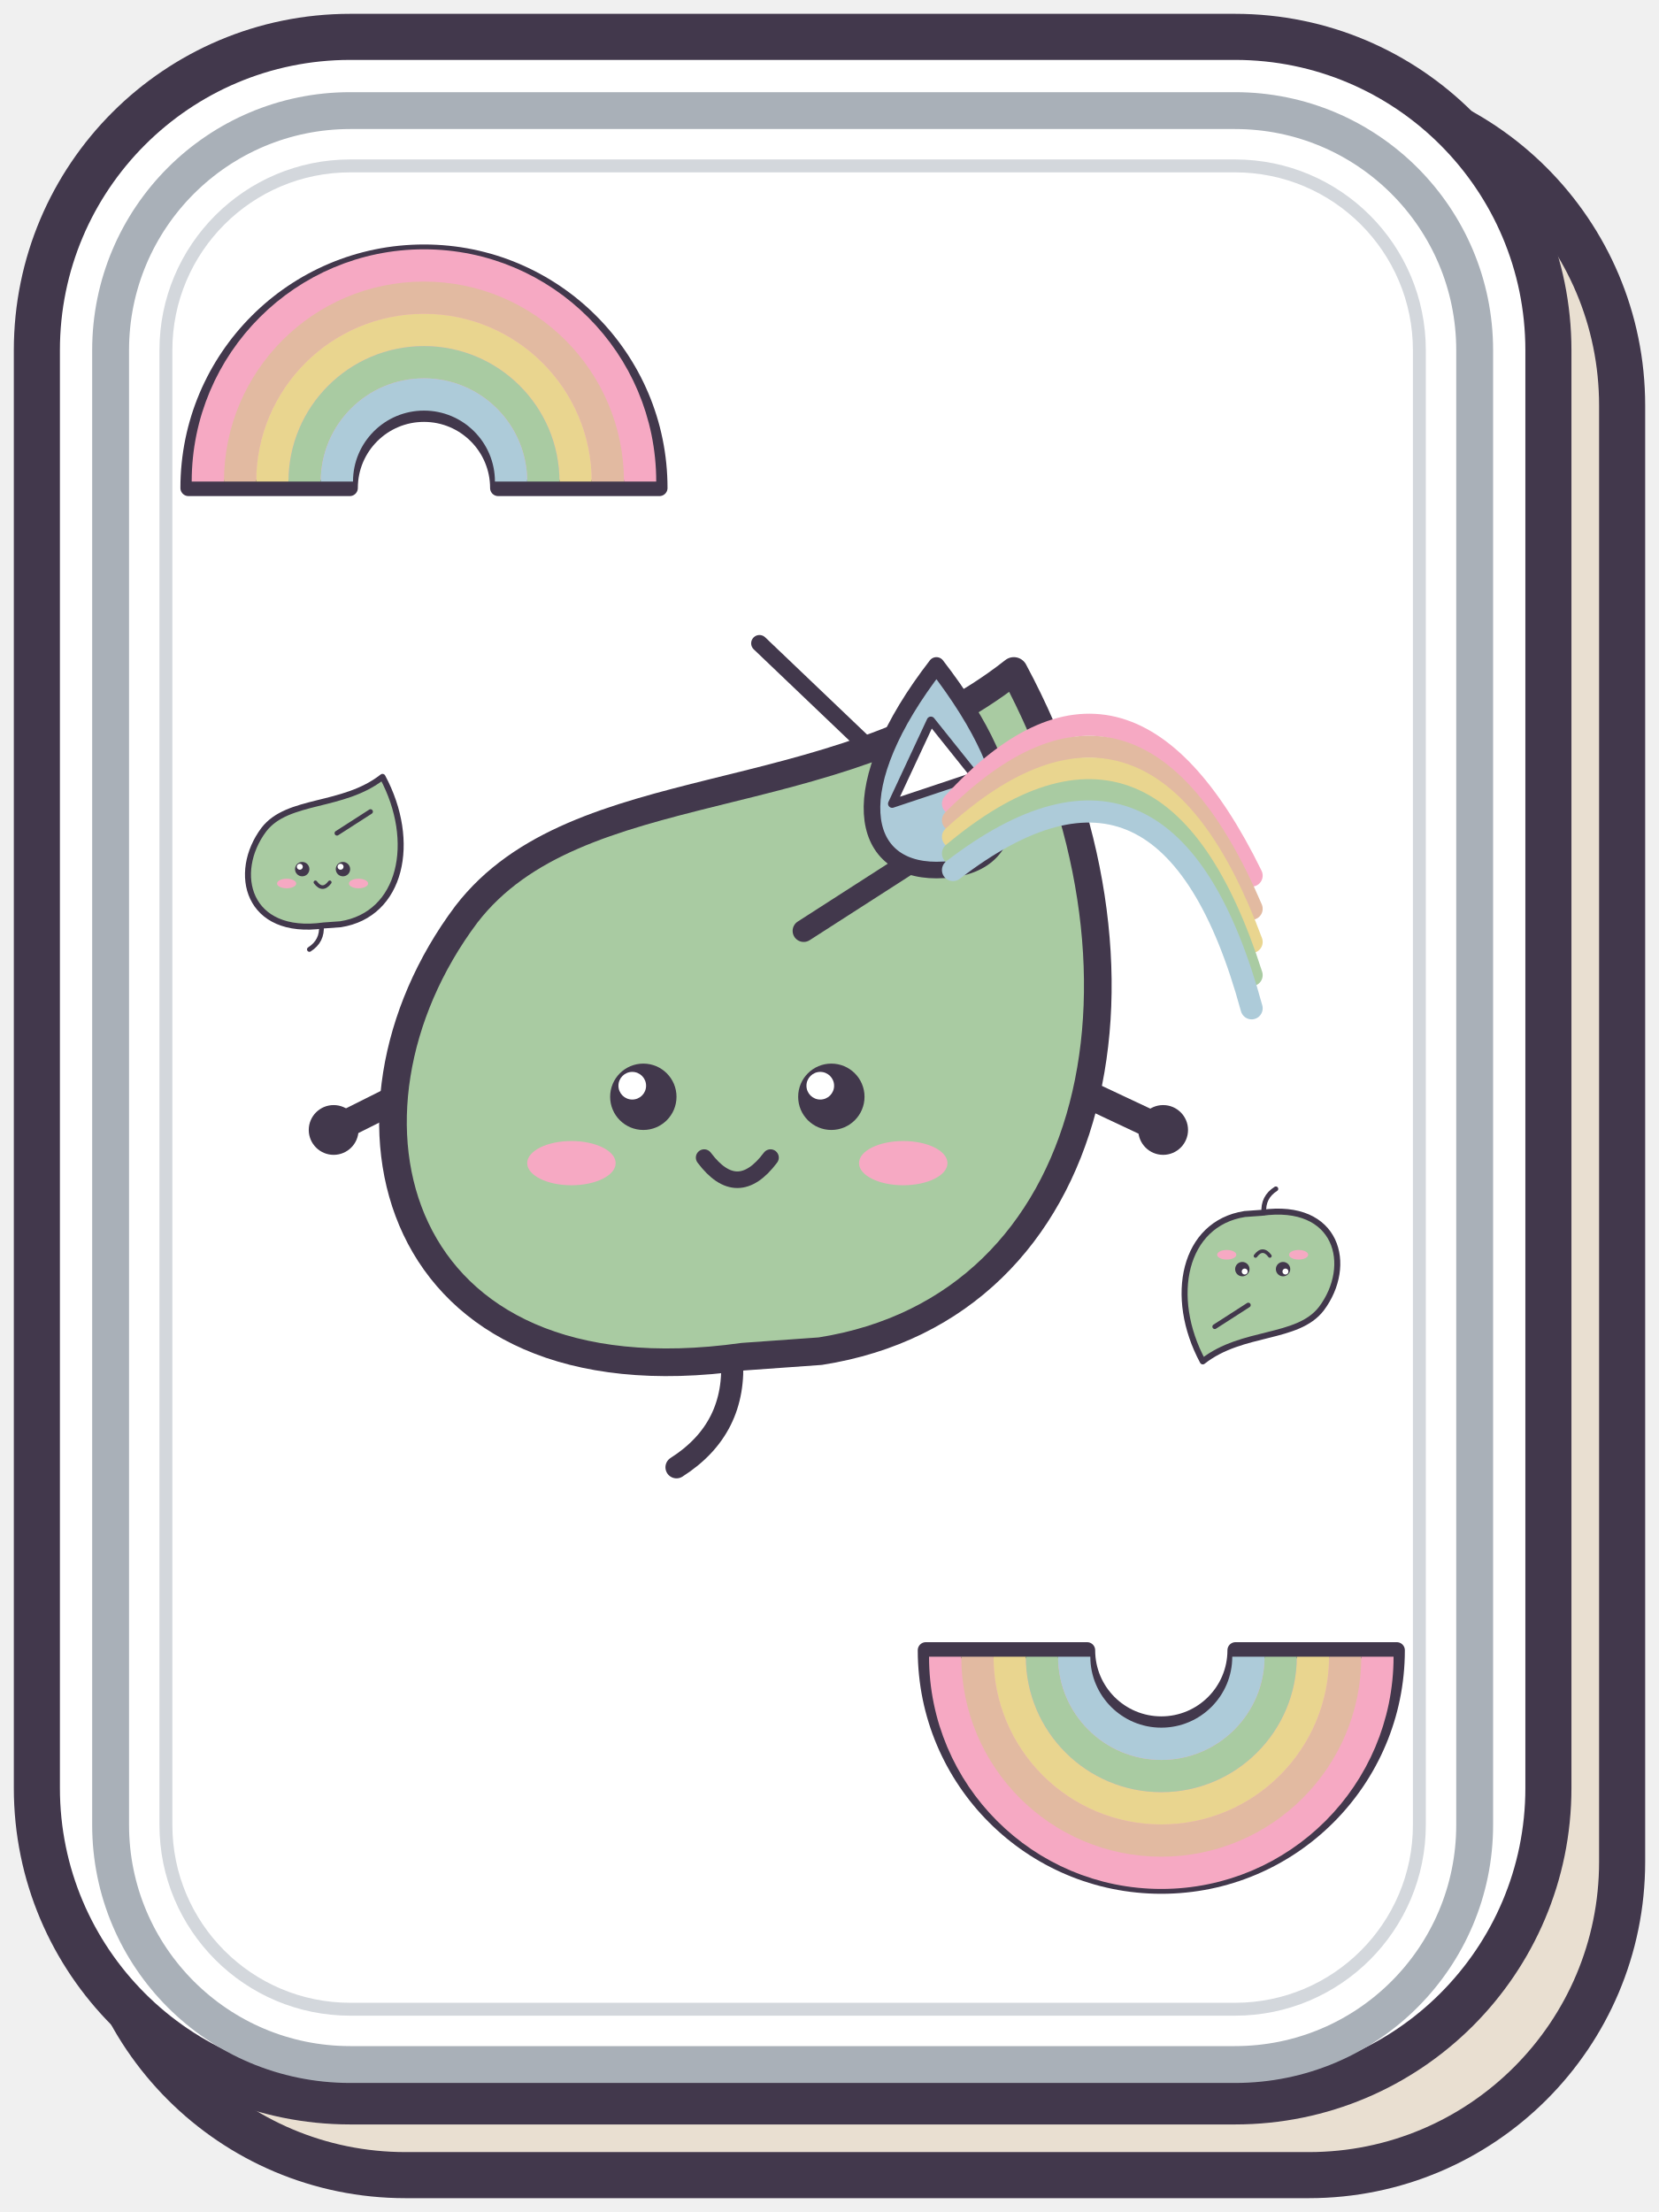
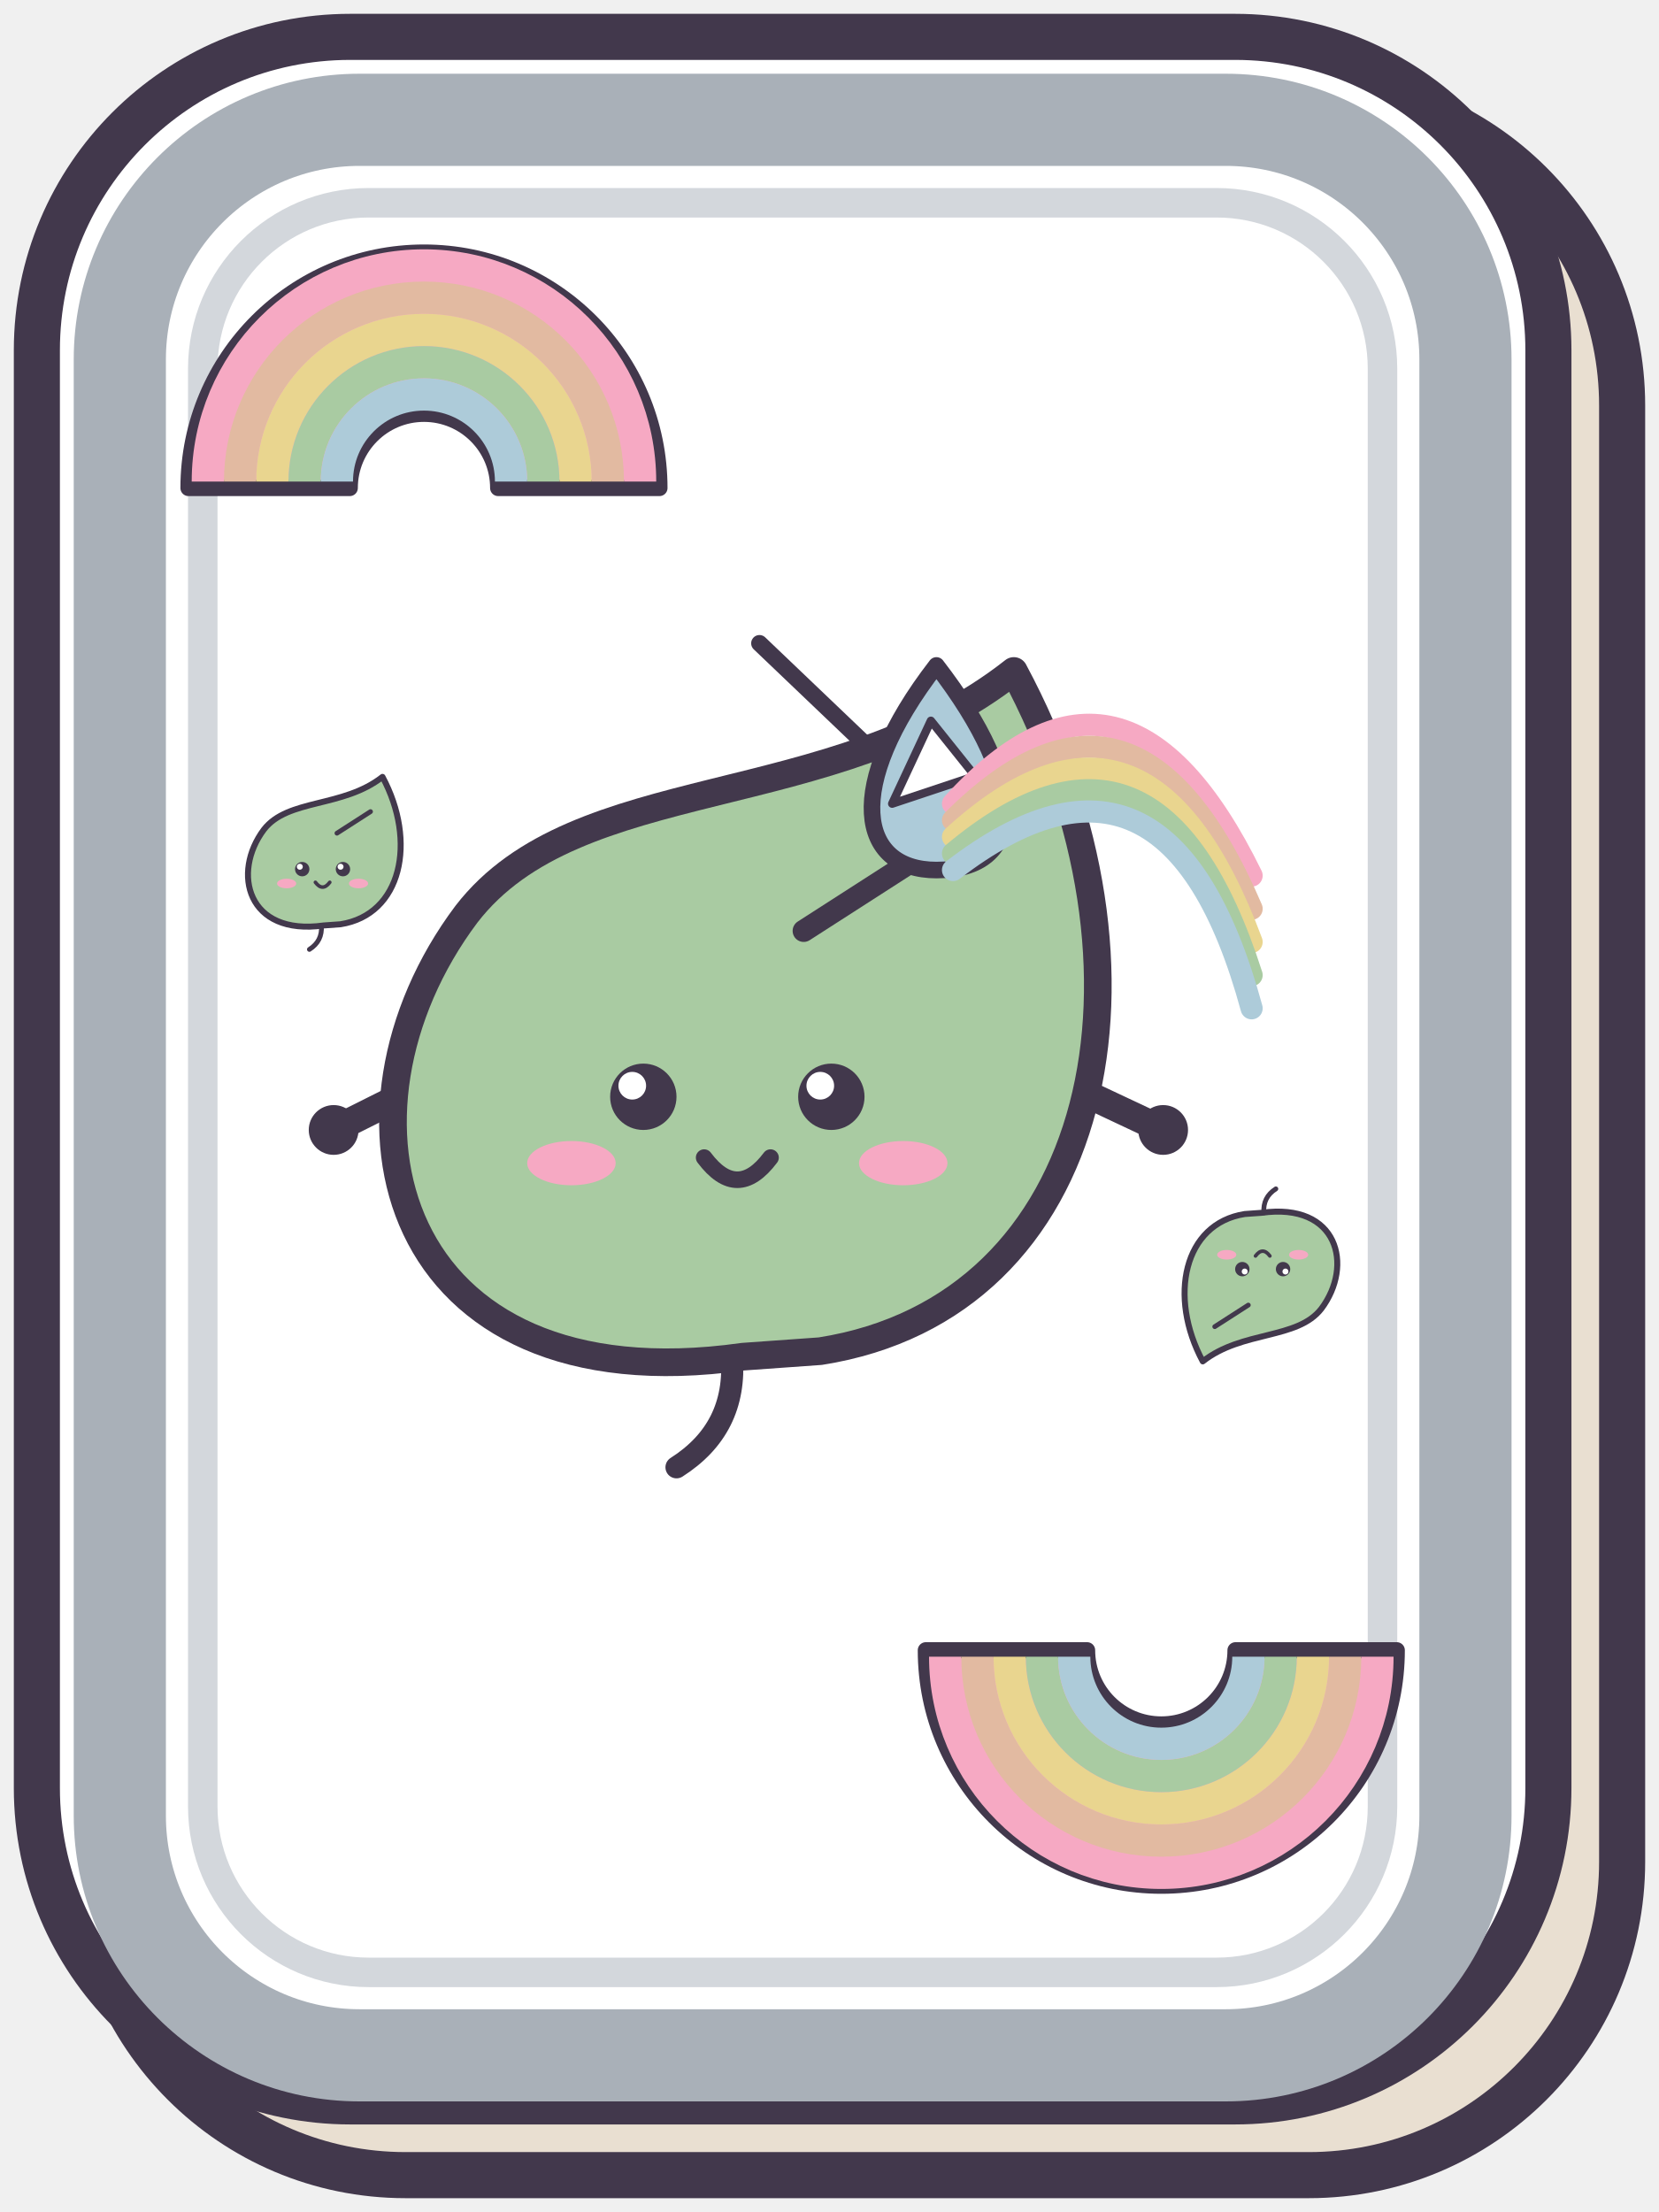
<svg xmlns="http://www.w3.org/2000/svg" viewBox="0 0 120 160">
  <defs>
    <clipPath id="mountain-snow-clip" clipPathUnits="userSpaceOnUse">
      <path d="M31 143 Q20 143 29 125 L79 52 Q98 22 119 51 L174 127 Q185 144 165 148 Q105 165 31 143Z" transform="translate(0.0 0.0)" />
    </clipPath>
    <clipPath id="candy-colour-clip">
      <path d="M49 145 C14 145 13 101 39 91 C29 63 58 42 81 53 C96 24 137 38 140 64 C171 58 190 91 174 111 C197 139 166 158 144 148 C124 167 95 159 84 150 C73 158 57 157 49 145Z" />
    </clipPath>
  </defs>
  <defs>
    <g id="sakura-ornament">
      <path d="M0 0 C-13 -7 -13 -20 -6 -23 L0 -18 L6 -23 C13 -20 13 -7 0 0Z" transform="rotate(0)" fill="#F6A9C3" stroke="#42384C" stroke-width="5" stroke-linecap="round" stroke-linejoin="round" />
      <path d="M0 0 C-13 -7 -13 -20 -6 -23 L0 -18 L6 -23 C13 -20 13 -7 0 0Z" transform="rotate(72)" fill="#F6A9C3" stroke="#42384C" stroke-width="5" stroke-linecap="round" stroke-linejoin="round" />
      <path d="M0 0 C-13 -7 -13 -20 -6 -23 L0 -18 L6 -23 C13 -20 13 -7 0 0Z" transform="rotate(144)" fill="#F6A9C3" stroke="#42384C" stroke-width="5" stroke-linecap="round" stroke-linejoin="round" />
      <path d="M0 0 C-13 -7 -13 -20 -6 -23 L0 -18 L6 -23 C13 -20 13 -7 0 0Z" transform="rotate(216)" fill="#F6A9C3" stroke="#42384C" stroke-width="5" stroke-linecap="round" stroke-linejoin="round" />
      <path d="M0 0 C-13 -7 -13 -20 -6 -23 L0 -18 L6 -23 C13 -20 13 -7 0 0Z" transform="rotate(288)" fill="#F6A9C3" stroke="#42384C" stroke-width="5" stroke-linecap="round" stroke-linejoin="round" />
      <circle r="4" fill="#FFF9EC" stroke="#42384C" stroke-width="3" />
    </g>
    <path id="mountain-outline" d="M31 143 Q20 143 29 125 L79 52 Q98 22 119 51 L174 127 Q185 144 165 148 Q105 165 31 143Z" />
    <g id="n1" fill="none" stroke-linecap="round" stroke-linejoin="round">
      <g transform="translate(1.3 1.8)" stroke="currentColor" stroke-width="7">
        <path d="M3 6 Q6 5 8 2 V20 M4 20 H12" transform="translate(0 0)" />
      </g>
      <g stroke="#FFFFFF" stroke-width="7">
        <path d="M3 6 Q6 5 8 2 V20 M4 20 H12" transform="translate(0 0)" />
      </g>
      <g stroke="#42384C" stroke-width="4.2">
        <path d="M3 6 Q6 5 8 2 V20 M4 20 H12" transform="translate(0 0)" />
      </g>
    </g>
    <g id="n2" fill="none" stroke-linecap="round" stroke-linejoin="round">
      <g transform="translate(1.3 1.8)" stroke="currentColor" stroke-width="7">
        <path d="M2 6 C3 0 13 1 13 7 C13 11 4 14 2 20 H14" transform="translate(0 0)" />
      </g>
      <g stroke="#FFFFFF" stroke-width="7">
        <path d="M2 6 C3 0 13 1 13 7 C13 11 4 14 2 20 H14" transform="translate(0 0)" />
      </g>
      <g stroke="#42384C" stroke-width="4.2">
        <path d="M2 6 C3 0 13 1 13 7 C13 11 4 14 2 20 H14" transform="translate(0 0)" />
      </g>
    </g>
    <g id="n3" fill="none" stroke-linecap="round" stroke-linejoin="round">
      <g transform="translate(1.3 1.8)" stroke="currentColor" stroke-width="7">
        <path d="M2 3 C15 -1 16 10 7 10 C17 10 15 23 2 19" transform="translate(0 0)" />
      </g>
      <g stroke="#FFFFFF" stroke-width="7">
        <path d="M2 3 C15 -1 16 10 7 10 C17 10 15 23 2 19" transform="translate(0 0)" />
      </g>
      <g stroke="#42384C" stroke-width="4.2">
        <path d="M2 3 C15 -1 16 10 7 10 C17 10 15 23 2 19" transform="translate(0 0)" />
      </g>
    </g>
    <g id="n4" fill="none" stroke-linecap="round" stroke-linejoin="round">
      <g transform="translate(1.3 1.8)" stroke="currentColor" stroke-width="7">
        <path d="M10 20 V2 L1 14 H15" transform="translate(0 0)" />
      </g>
      <g stroke="#FFFFFF" stroke-width="7">
        <path d="M10 20 V2 L1 14 H15" transform="translate(0 0)" />
      </g>
      <g stroke="#42384C" stroke-width="4.2">
        <path d="M10 20 V2 L1 14 H15" transform="translate(0 0)" />
      </g>
    </g>
    <g id="n5" fill="none" stroke-linecap="round" stroke-linejoin="round">
      <g transform="translate(1.3 1.8)" stroke="currentColor" stroke-width="7">
        <path d="M13 2 H3 L2 10 C15 6 18 23 2 19" transform="translate(0 0)" />
      </g>
      <g stroke="#FFFFFF" stroke-width="7">
        <path d="M13 2 H3 L2 10 C15 6 18 23 2 19" transform="translate(0 0)" />
      </g>
      <g stroke="#42384C" stroke-width="4.2">
        <path d="M13 2 H3 L2 10 C15 6 18 23 2 19" transform="translate(0 0)" />
      </g>
    </g>
    <g id="n6" fill="none" stroke-linecap="round" stroke-linejoin="round">
      <g transform="translate(1.3 1.8)" stroke="currentColor" stroke-width="7">
        <path d="M12 2 C2 3 -1 19 7 20 C16 21 16 8 7 10 L3 12" transform="translate(0 0)" />
      </g>
      <g stroke="#FFFFFF" stroke-width="7">
        <path d="M12 2 C2 3 -1 19 7 20 C16 21 16 8 7 10 L3 12" transform="translate(0 0)" />
      </g>
      <g stroke="#42384C" stroke-width="4.2">
        <path d="M12 2 C2 3 -1 19 7 20 C16 21 16 8 7 10 L3 12" transform="translate(0 0)" />
      </g>
    </g>
    <g id="n7" fill="none" stroke-linecap="round" stroke-linejoin="round">
      <g transform="translate(1.3 1.8)" stroke="currentColor" stroke-width="7">
        <path d="M1 2 H14 Q9 10 6 20" transform="translate(0 0)" />
      </g>
      <g stroke="#FFFFFF" stroke-width="7">
        <path d="M1 2 H14 Q9 10 6 20" transform="translate(0 0)" />
      </g>
      <g stroke="#42384C" stroke-width="4.2">
        <path d="M1 2 H14 Q9 10 6 20" transform="translate(0 0)" />
      </g>
    </g>
    <g id="n8" fill="none" stroke-linecap="round" stroke-linejoin="round">
      <g transform="translate(1.3 1.8)" stroke="currentColor" stroke-width="7">
        <path d="M7 10 C-2 9 0 1 7 2 C15 1 17 9 7 10 C-3 11 -1 21 7 20 C17 21 18 11 7 10Z" transform="translate(0 0)" />
      </g>
      <g stroke="#FFFFFF" stroke-width="7">
        <path d="M7 10 C-2 9 0 1 7 2 C15 1 17 9 7 10 C-3 11 -1 21 7 20 C17 21 18 11 7 10Z" transform="translate(0 0)" />
      </g>
      <g stroke="#42384C" stroke-width="4.2">
        <path d="M7 10 C-2 9 0 1 7 2 C15 1 17 9 7 10 C-3 11 -1 21 7 20 C17 21 18 11 7 10Z" transform="translate(0 0)" />
      </g>
    </g>
    <g id="n9" fill="none" stroke-linecap="round" stroke-linejoin="round">
      <g transform="translate(1.3 1.8)" stroke="currentColor" stroke-width="7">
        <path d="M12 10 C1 15 -2 1 7 2 C17 1 15 18 3 20" transform="translate(0 0)" />
      </g>
      <g stroke="#FFFFFF" stroke-width="7">
        <path d="M12 10 C1 15 -2 1 7 2 C17 1 15 18 3 20" transform="translate(0 0)" />
      </g>
      <g stroke="#42384C" stroke-width="4.2">
        <path d="M12 10 C1 15 -2 1 7 2 C17 1 15 18 3 20" transform="translate(0 0)" />
      </g>
    </g>
    <g id="n10" fill="none" stroke-linecap="round" stroke-linejoin="round">
      <g transform="translate(1.3 1.8)" stroke="currentColor" stroke-width="7">
        <path d="M3 6 Q6 5 8 2 V20 M4 20 H12" transform="translate(0 0)" />
        <path d="M7 2 C0 2 0 20 7 20 C14 20 14 2 7 2Z" transform="translate(18 0)" />
      </g>
      <g stroke="#FFFFFF" stroke-width="7">
        <path d="M3 6 Q6 5 8 2 V20 M4 20 H12" transform="translate(0 0)" />
        <path d="M7 2 C0 2 0 20 7 20 C14 20 14 2 7 2Z" transform="translate(18 0)" />
      </g>
      <g stroke="#42384C" stroke-width="4.2">
        <path d="M3 6 Q6 5 8 2 V20 M4 20 H12" transform="translate(0 0)" />
        <path d="M7 2 C0 2 0 20 7 20 C14 20 14 2 7 2Z" transform="translate(18 0)" />
      </g>
    </g>
    <g id="n11" fill="none" stroke-linecap="round" stroke-linejoin="round">
      <g transform="translate(1.3 1.8)" stroke="currentColor" stroke-width="7">
        <path d="M3 6 Q6 5 8 2 V20 M4 20 H12" transform="translate(0 0)" />
        <path d="M3 6 Q6 5 8 2 V20 M4 20 H12" transform="translate(18 0)" />
      </g>
      <g stroke="#FFFFFF" stroke-width="7">
        <path d="M3 6 Q6 5 8 2 V20 M4 20 H12" transform="translate(0 0)" />
        <path d="M3 6 Q6 5 8 2 V20 M4 20 H12" transform="translate(18 0)" />
      </g>
      <g stroke="#42384C" stroke-width="4.2">
        <path d="M3 6 Q6 5 8 2 V20 M4 20 H12" transform="translate(0 0)" />
        <path d="M3 6 Q6 5 8 2 V20 M4 20 H12" transform="translate(18 0)" />
      </g>
    </g>
    <g id="n12" fill="none" stroke-linecap="round" stroke-linejoin="round">
      <g transform="translate(1.3 1.8)" stroke="currentColor" stroke-width="7">
        <path d="M3 6 Q6 5 8 2 V20 M4 20 H12" transform="translate(0 0)" />
        <path d="M2 6 C3 0 13 1 13 7 C13 11 4 14 2 20 H14" transform="translate(18 0)" />
      </g>
      <g stroke="#FFFFFF" stroke-width="7">
        <path d="M3 6 Q6 5 8 2 V20 M4 20 H12" transform="translate(0 0)" />
        <path d="M2 6 C3 0 13 1 13 7 C13 11 4 14 2 20 H14" transform="translate(18 0)" />
      </g>
      <g stroke="#42384C" stroke-width="4.2">
        <path d="M3 6 Q6 5 8 2 V20 M4 20 H12" transform="translate(0 0)" />
        <path d="M2 6 C3 0 13 1 13 7 C13 11 4 14 2 20 H14" transform="translate(18 0)" />
      </g>
    </g>
    <g id="n13" fill="none" stroke-linecap="round" stroke-linejoin="round">
      <g transform="translate(1.3 1.8)" stroke="currentColor" stroke-width="7">
        <path d="M3 6 Q6 5 8 2 V20 M4 20 H12" transform="translate(0 0)" />
        <path d="M2 3 C15 -1 16 10 7 10 C17 10 15 23 2 19" transform="translate(18 0)" />
      </g>
      <g stroke="#FFFFFF" stroke-width="7">
        <path d="M3 6 Q6 5 8 2 V20 M4 20 H12" transform="translate(0 0)" />
        <path d="M2 3 C15 -1 16 10 7 10 C17 10 15 23 2 19" transform="translate(18 0)" />
      </g>
      <g stroke="#42384C" stroke-width="4.2">
        <path d="M3 6 Q6 5 8 2 V20 M4 20 H12" transform="translate(0 0)" />
        <path d="M2 3 C15 -1 16 10 7 10 C17 10 15 23 2 19" transform="translate(18 0)" />
      </g>
    </g>
    <g id="sakura-sparkle-face">
      <ellipse cx="83" cy="110" rx="6" ry="8" fill="#42384C" />
      <circle cx="81" cy="107" r="2.5" fill="#FFFFFF" />
      <circle cx="85" cy="113" r="1.5" fill="#FFFFFF" />
      <path d="M86 104 Q93 99 92 94" stroke="#42384C" stroke-width="2.5" stroke-linecap="round" />
      <ellipse cx="117" cy="110" rx="6" ry="8" fill="#42384C" />
      <circle cx="115" cy="107" r="2.5" fill="#FFFFFF" />
      <circle cx="119" cy="113" r="1.5" fill="#FFFFFF" />
      <path d="M120 104 Q127 99 126 94" stroke="#42384C" stroke-width="2.5" stroke-linecap="round" />
      <ellipse cx="70" cy="122" rx="8" ry="4" fill="#F6A9C3" />
      <ellipse cx="130" cy="122" rx="8" ry="4" fill="#F6A9C3" />
      <path d="M94 121 Q100 129 106 121" fill="none" stroke="#42384C" stroke-width="3" stroke-linecap="round" stroke-linejoin="round" />
    </g>
    <g id="sparkles">
      <path d="M36 60 V80 M26 70 H46 M162 117 V133 M154 125 H170 M149 45 V57 M143 51 H155" fill="#E9D58F" stroke="#42384C" stroke-width="3" stroke-linecap="round" stroke-linejoin="round" />
    </g>
    <g id="rain">
      <path d="M53 60 l-5 12" fill="#ADCBD9" stroke="#42384C" stroke-width="4" stroke-linecap="round" stroke-linejoin="round" />
      <path d="M91 71 l-5 12" fill="#ADCBD9" stroke="#42384C" stroke-width="4" stroke-linecap="round" stroke-linejoin="round" />
      <path d="M139 61 l-5 12" fill="#ADCBD9" stroke="#42384C" stroke-width="4" stroke-linecap="round" stroke-linejoin="round" />
      <path d="M163 81 l-5 12" fill="#ADCBD9" stroke="#42384C" stroke-width="4" stroke-linecap="round" stroke-linejoin="round" />
    </g>
    <g id="bean-body">
      <path d="M76 125 l-9 5 M88 152 v10 h-6 M112 152 v10 h6" fill="none" stroke="#42384C" stroke-width="4" stroke-linecap="round" stroke-linejoin="round" />
      <path d="M84 99 C65 106 70 152 94 155 C122 160 133 142 123 123 C119 115 127 99 111 96 Q94 89 84 99Z" fill="#FFF9EC" stroke="#42384C" stroke-width="4" stroke-linecap="round" stroke-linejoin="round" />
      <g transform="translate(0 12)">
        <ellipse cx="83" cy="110" rx="6" ry="8" fill="#42384C" />
        <circle cx="81" cy="107" r="2.5" fill="#FFFFFF" />
        <circle cx="85" cy="113" r="1.5" fill="#FFFFFF" />
        <path d="M86 104 Q93 99 92 94" stroke="#42384C" stroke-width="2.5" stroke-linecap="round" />
        <ellipse cx="117" cy="110" rx="6" ry="8" fill="#42384C" />
        <circle cx="115" cy="107" r="2.5" fill="#FFFFFF" />
        <circle cx="119" cy="113" r="1.5" fill="#FFFFFF" />
        <path d="M120 104 Q127 99 126 94" stroke="#42384C" stroke-width="2.5" stroke-linecap="round" />
        <ellipse cx="70" cy="122" rx="8" ry="4" fill="#F6A9C3" />
        <ellipse cx="130" cy="122" rx="8" ry="4" fill="#F6A9C3" />
        <path d="M94 121 Q100 129 106 121" fill="none" stroke="#42384C" stroke-width="3" stroke-linecap="round" stroke-linejoin="round" />
      </g>
    </g>
  </defs>
  <g transform="scale(1.333333)">
    <g id="special-1-12">
      <g transform="translate(0.0 0.0) translate(0.0 0.0) scale(1.0 1.0) translate(-0.0 -0.0)">
        <rect x="5" y="5" width="83" height="113" rx="17" fill="#E9DFD1" stroke="#42384C" stroke-width="2.5" />
        <rect x="2" y="2" width="82" height="112" rx="17" fill="#FFFFFF" stroke="#42384C" stroke-width="2.5" />
      </g>
-       <rect x="6" y="6" width="74" height="106" rx="13" fill="none" stroke="#A9B0B8" stroke-width="2" />
-       <rect x="9" y="9" width="68" height="100" rx="10" fill="none" stroke="#D3D7DC" stroke-width=".7" />
+       <rect x="6.5" y="6.5" width="73" height="105" rx="13" fill="none" stroke="#A9B0B8" stroke-width="5" />
+       <rect x="11" y="11" width="64" height="96" rx="9" fill="none" stroke="#D3D7DC" stroke-width="1.6" />
      <g transform="translate(10.0 26.0) translate(0.0 0.5) scale(0.3 0.3) translate(-0.0 -0.0)">
        <g stroke-linecap="round" stroke-linejoin="round">
          <g transform="translate(0.0 0.0) translate(0.0 0.0) scale(1.0 1.0) translate(-0.0 -0.0)">
            <path d="M43 108 L27 116 M160 108 L177 116" fill="none" stroke="#42384C" stroke-width="5" stroke-linecap="round" stroke-linejoin="round" />
            <circle cx="27" cy="116" r="4.5" fill="#42384C" />
            <circle cx="177" cy="116" r="4.5" fill="#42384C" />
            <g transform="translate(0.0 0.0) translate(0.0 0.0) scale(1.0 1.0) translate(-0.0 -0.0)">
              <path d="M101 157 C37 166 24 113 51 77 C71 51 117 59 150 33 C179 87 166 148 115 156Z" fill="#A9CBA2" stroke="#42384C" stroke-width="5" stroke-linecap="round" stroke-linejoin="round" />
              <path d="M99 157 Q100 170 89 177 M112 80 L140 62" fill="none" stroke="#42384C" stroke-width="4" stroke-linecap="round" stroke-linejoin="round" />
              <circle cx="83" cy="110" r="6" fill="#42384C" />
              <circle cx="81" cy="108" r="2.5" fill="#FFFFFF" />
              <circle cx="117" cy="110" r="6" fill="#42384C" />
              <circle cx="115" cy="108" r="2.5" fill="#FFFFFF" />
              <ellipse cx="70" cy="122" rx="8" ry="4" fill="#F6A9C3" />
              <ellipse cx="130" cy="122" rx="8" ry="4" fill="#F6A9C3" />
              <path d="M94 121 Q100 129 106 121" fill="none" stroke="#42384C" stroke-width="3" stroke-linecap="round" stroke-linejoin="round" />
            </g>
          </g>
          <path d="M136 32 C119 54 122 69 136 69 C152 69 153 54 136 32Z" fill="#ADCBD9" stroke="#42384C" stroke-width="3" />
          <path d="M135 42 l-7 15 15 -5Z" fill="#FFFFFF" stroke="#42384C" stroke-width="1.5" />
          <path d="M104 28 L126 49" fill="none" stroke="#42384C" stroke-width="3" />
          <path d="M139 57 Q170 23 193 70" fill="none" stroke="#F6A9C3" stroke-width="4" />
          <path d="M139 60 Q172 27 193 76" fill="none" stroke="#E2BAA1" stroke-width="4" />
          <path d="M139 63 Q174 31 193 82" fill="none" stroke="#E9D58F" stroke-width="4" />
          <path d="M139 66 Q176 35 193 88" fill="none" stroke="#A9CBA2" stroke-width="4" />
          <path d="M139 69 Q178 39 193 94" fill="none" stroke="#ADCBD9" stroke-width="4" />
        </g>
      </g>
      <g transform="translate(9.0 8.0) translate(0.0 4.125) scale(0.175 0.175) translate(-20.0 -63.0)">
        <g transform="translate(0.0 0.0) translate(0.0 0.0) scale(1.0 1.0) translate(-0.0 -0.0)">
          <path d="M27 145 A73 73 0 0 1 173 145 L123 145 A23 23 0 0 0 77 145Z" fill="#F6A9C3" stroke="#42384C" stroke-width="5" stroke-linecap="round" stroke-linejoin="round" />
          <path d="M33 143 A67 67 0 0 1 167 143" fill="none" stroke="#F6A9C3" stroke-width="10" />
          <path d="M43 143 A57 57 0 0 1 157 143" fill="none" stroke="#E2BAA1" stroke-width="10" />
          <path d="M53 143 A47 47 0 0 1 147 143" fill="none" stroke="#E9D58F" stroke-width="10" />
          <path d="M63 143 A37 37 0 0 1 137 143" fill="none" stroke="#A9CBA2" stroke-width="10" />
          <path d="M73 143 A27 27 0 0 1 127 143" fill="none" stroke="#ADCBD9" stroke-width="10" />
        </g>
      </g>
      <g transform="translate(11.0 40.0) translate(0.0 0.0) scale(0.065 0.065) translate(-0.0 -0.0)">
        <path d="M101 157 C37 166 24 113 51 77 C71 51 117 59 150 33 C179 87 166 148 115 156Z" fill="#A9CBA2" stroke="#42384C" stroke-width="5" stroke-linecap="round" stroke-linejoin="round" />
        <path d="M99 157 Q100 170 89 177 M112 80 L140 62" fill="none" stroke="#42384C" stroke-width="4" stroke-linecap="round" stroke-linejoin="round" />
        <circle cx="83" cy="110" r="6" fill="#42384C" />
        <circle cx="81" cy="108" r="2.5" fill="#FFFFFF" />
        <circle cx="117" cy="110" r="6" fill="#42384C" />
        <circle cx="115" cy="108" r="2.5" fill="#FFFFFF" />
        <ellipse cx="70" cy="122" rx="8" ry="4" fill="#F6A9C3" />
        <ellipse cx="130" cy="122" rx="8" ry="4" fill="#F6A9C3" />
        <path d="M94 121 Q100 129 106 121" fill="none" stroke="#42384C" stroke-width="3" stroke-linecap="round" stroke-linejoin="round" />
      </g>
      <g transform="rotate(180 43 58)">
        <g transform="translate(9.0 8.0) translate(0.0 4.125) scale(0.175 0.175) translate(-20.0 -63.0)">
          <g transform="translate(0.0 0.0) translate(0.0 0.0) scale(1.0 1.0) translate(-0.0 -0.0)">
            <path d="M27 145 A73 73 0 0 1 173 145 L123 145 A23 23 0 0 0 77 145Z" fill="#F6A9C3" stroke="#42384C" stroke-width="5" stroke-linecap="round" stroke-linejoin="round" />
            <path d="M33 143 A67 67 0 0 1 167 143" fill="none" stroke="#F6A9C3" stroke-width="10" />
            <path d="M43 143 A57 57 0 0 1 157 143" fill="none" stroke="#E2BAA1" stroke-width="10" />
            <path d="M53 143 A47 47 0 0 1 147 143" fill="none" stroke="#E9D58F" stroke-width="10" />
            <path d="M63 143 A37 37 0 0 1 137 143" fill="none" stroke="#A9CBA2" stroke-width="10" />
            <path d="M73 143 A27 27 0 0 1 127 143" fill="none" stroke="#ADCBD9" stroke-width="10" />
          </g>
        </g>
        <g transform="translate(11.0 40.0) translate(0.0 0.0) scale(0.065 0.065) translate(-0.0 -0.0)">
          <path d="M101 157 C37 166 24 113 51 77 C71 51 117 59 150 33 C179 87 166 148 115 156Z" fill="#A9CBA2" stroke="#42384C" stroke-width="5" stroke-linecap="round" stroke-linejoin="round" />
          <path d="M99 157 Q100 170 89 177 M112 80 L140 62" fill="none" stroke="#42384C" stroke-width="4" stroke-linecap="round" stroke-linejoin="round" />
          <circle cx="83" cy="110" r="6" fill="#42384C" />
          <circle cx="81" cy="108" r="2.5" fill="#FFFFFF" />
          <circle cx="117" cy="110" r="6" fill="#42384C" />
          <circle cx="115" cy="108" r="2.5" fill="#FFFFFF" />
          <ellipse cx="70" cy="122" rx="8" ry="4" fill="#F6A9C3" />
          <ellipse cx="130" cy="122" rx="8" ry="4" fill="#F6A9C3" />
          <path d="M94 121 Q100 129 106 121" fill="none" stroke="#42384C" stroke-width="3" stroke-linecap="round" stroke-linejoin="round" />
        </g>
      </g>
    </g>
  </g>
</svg>
